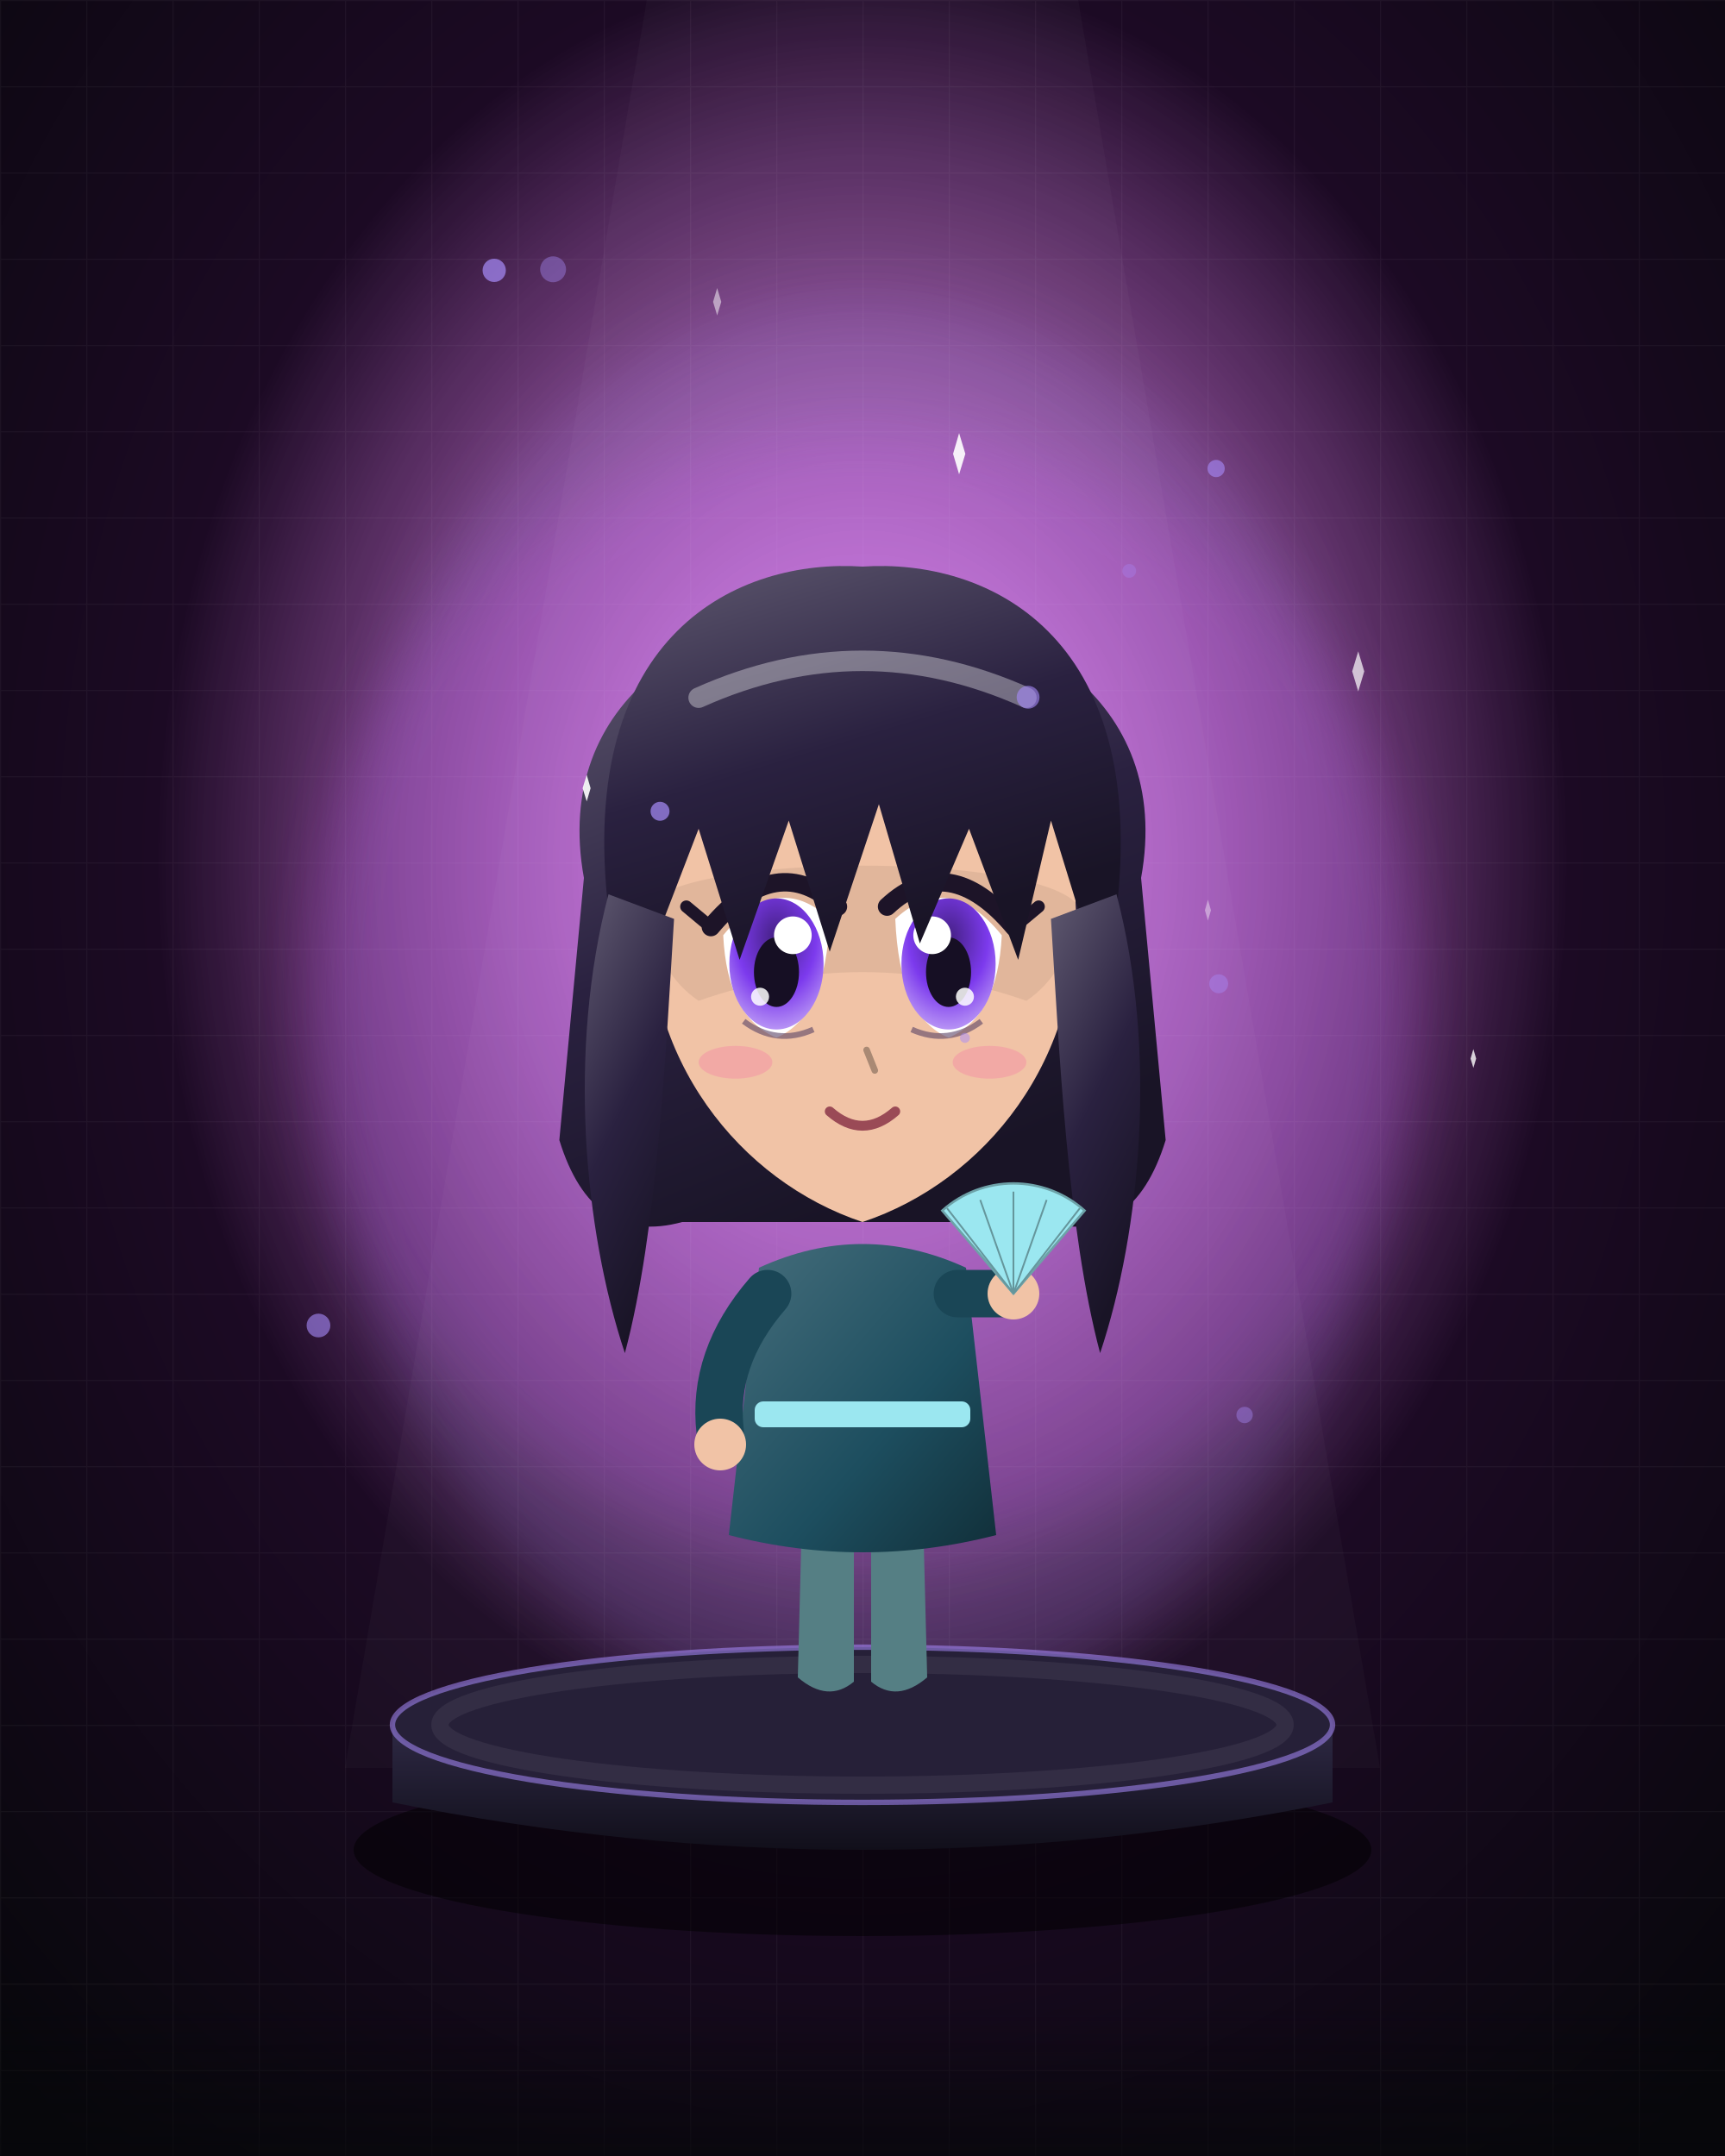
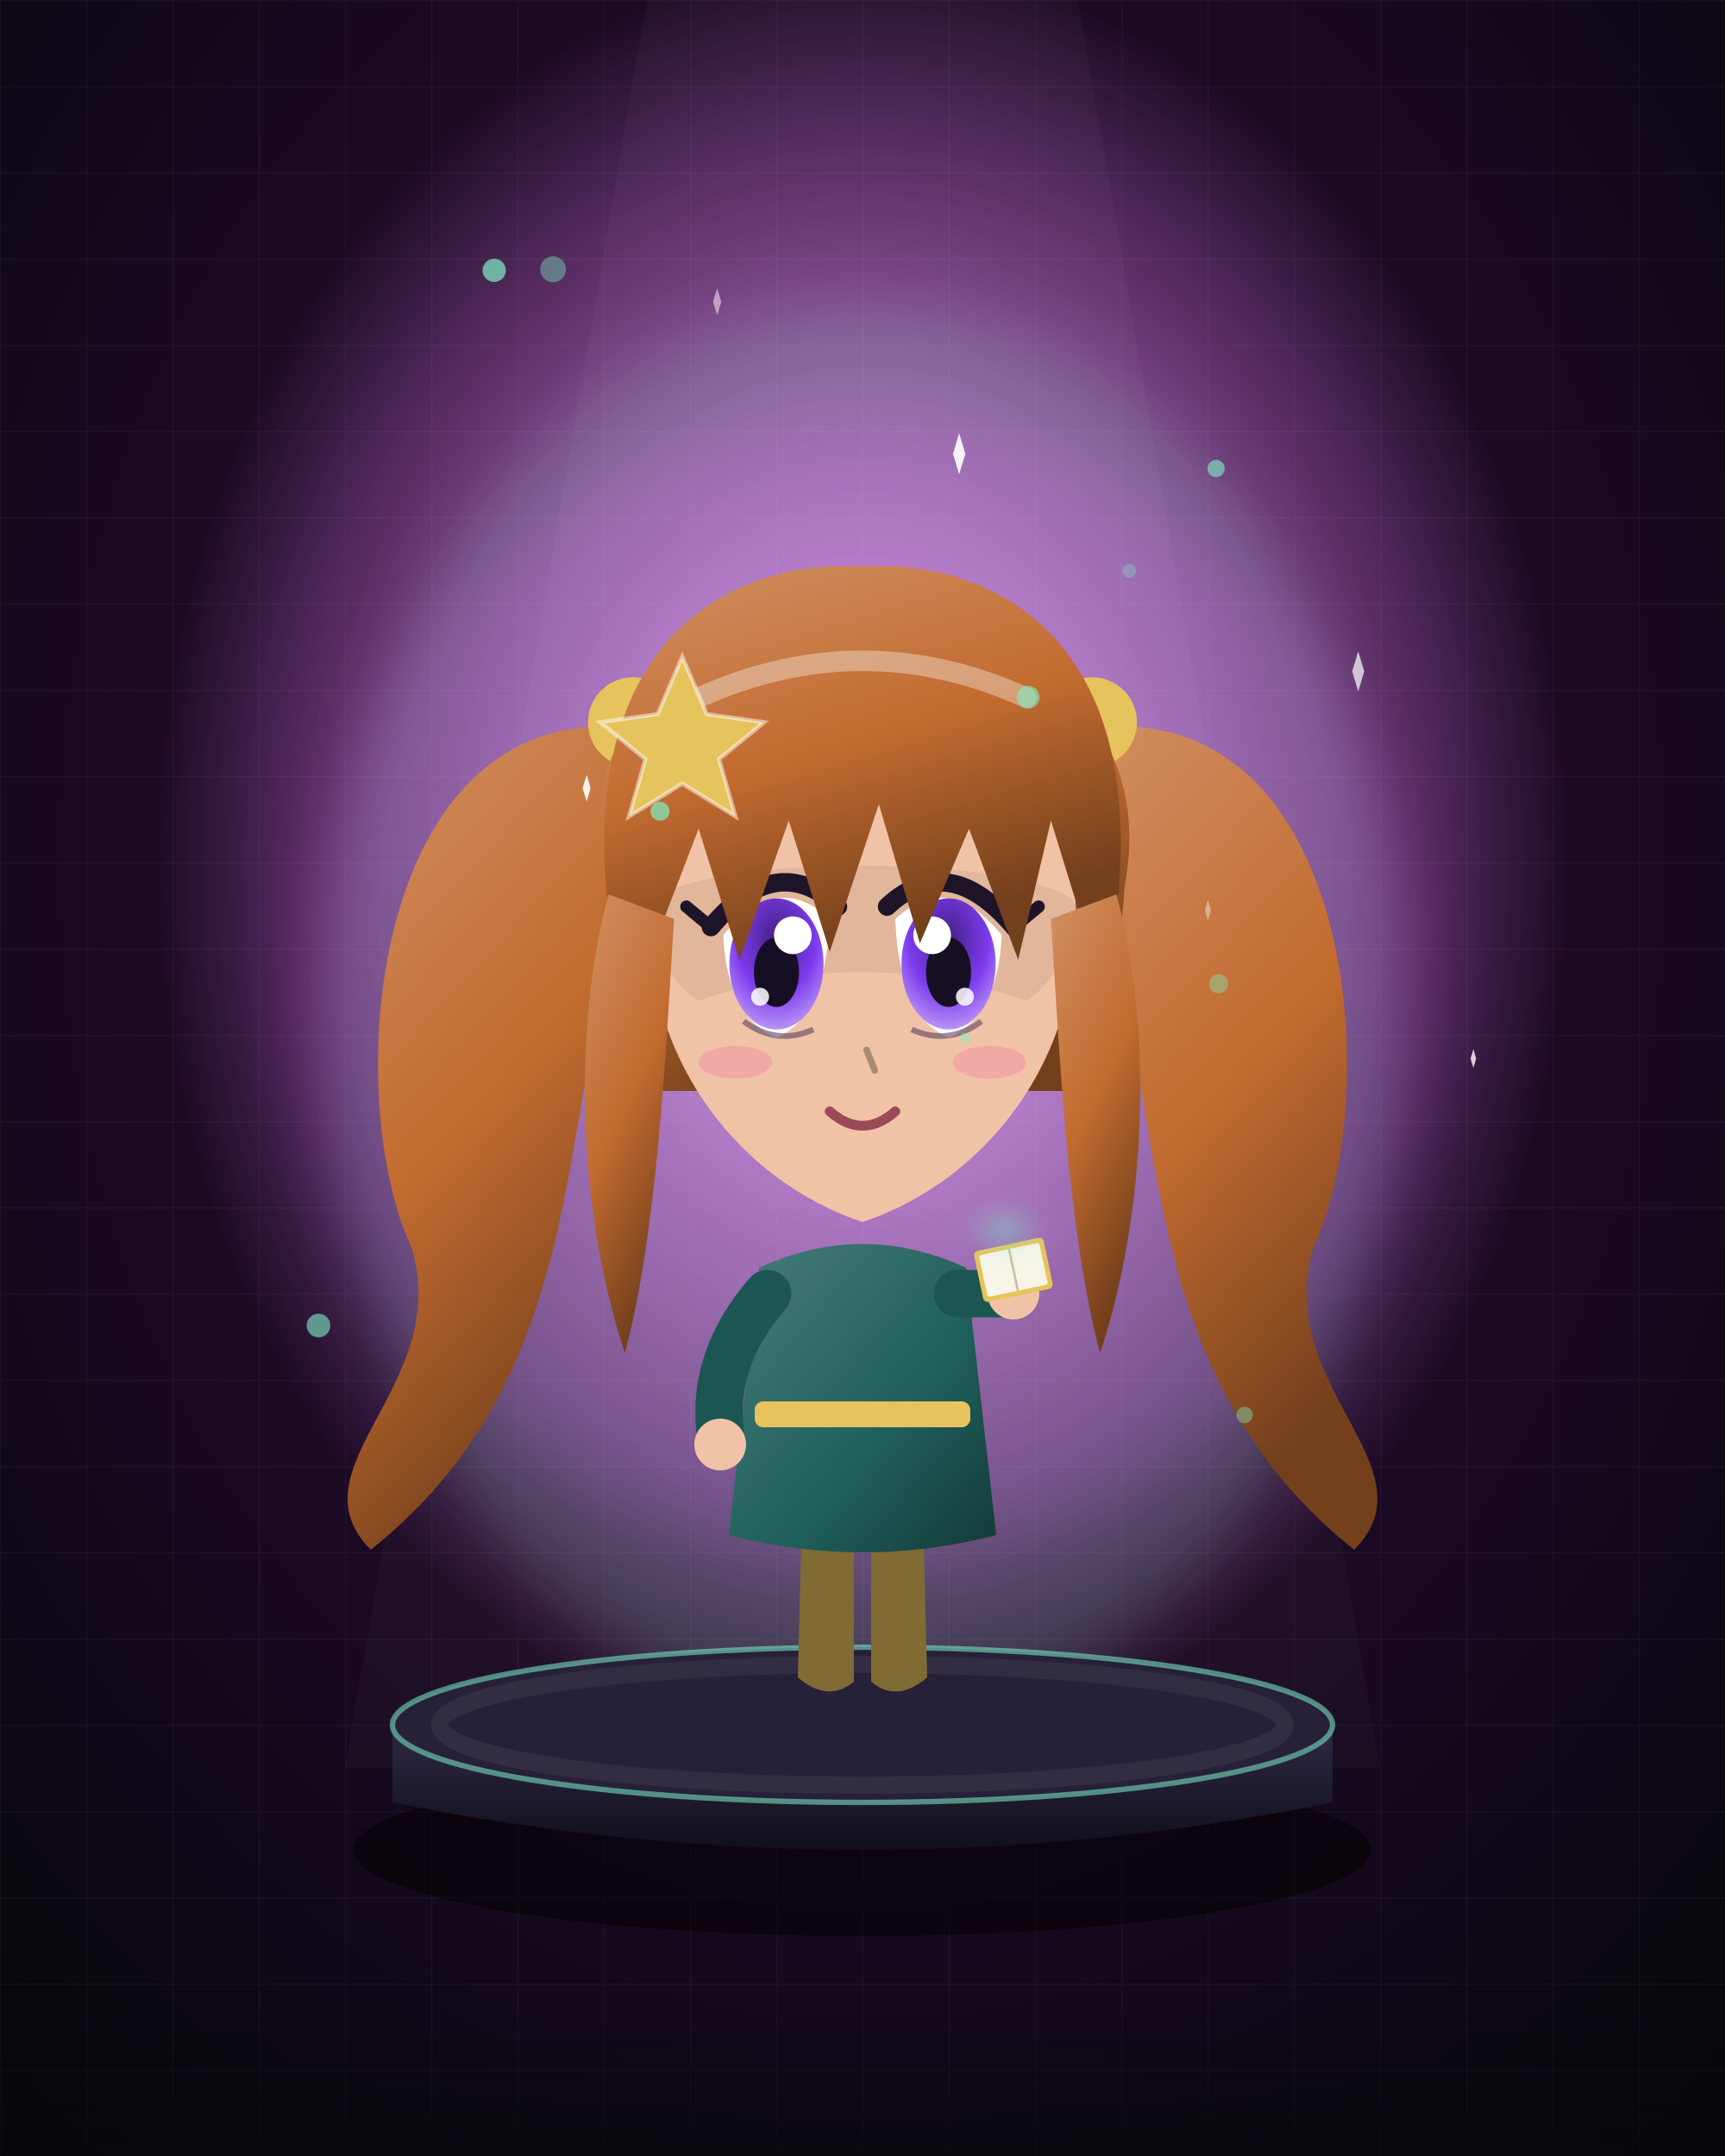
<svg xmlns="http://www.w3.org/2000/svg" viewBox="0 0 800 1000" role="img" aria-label="Black Clover Chibi Mini Figure — original artwork">
  <defs>
    <radialGradient id="pj545qz-bg" cx="50%" cy="40%" r="75%">
      <stop offset="0" stop-color="#d946ef" stop-opacity=".55" />
      <stop offset=".55" stop-color="#1c0a24" />
      <stop offset="1" stop-color="#07070b" />
    </radialGradient>
    <linearGradient id="pj545qz-body" x1="0" y1="0" x2="1" y2="1">
      <stop offset="0" stop-color="#d946ef" />
      <stop offset="1" stop-color="#a78bfa" />
    </linearGradient>
    <linearGradient id="pj545qz-base" x1="0" y1="0" x2="0" y2="1">
      <stop offset="0" stop-color="#2e2945" />
      <stop offset="1" stop-color="#110f1a" />
    </linearGradient>
    <filter id="pj545qz-glow" x="-50%" y="-50%" width="200%" height="200%">
      <feGaussianBlur stdDeviation="14" />
    </filter>
    <linearGradient id="pj545qz-floor" x1="0" y1="0" x2="0" y2="1">
      <stop offset="0" stop-color="#07070b" stop-opacity="0" />
      <stop offset="1" stop-color="#07070b" stop-opacity=".7" />
    </linearGradient>
    <pattern id="pj545qz-grid" width="40" height="40" patternUnits="userSpaceOnUse">
      <path d="M40 0H0V40" fill="none" stroke="#fff" stroke-opacity=".04" />
    </pattern>
  </defs>
  <rect width="800" height="1000" fill="url(#pj545qz-bg)" />
  <rect width="800" height="1000" fill="url(#pj545qz-grid)" />
  <circle cx="400" cy="460" r="260" fill="#d946ef" opacity=".16" filter="url(#pj545qz-glow)" />
  <defs>
    <linearGradient id="pj545qz-hair" x1="0" y1="0" x2="0.4" y2="1">
-       <stop offset="0" stop-color="#5f5970" />
-       <stop offset=".55" stop-color="#2a2140" />
-       <stop offset="1" stop-color="#191426" />
+       <stop offset="0" stop-color="#d19063" />
+       <stop offset=".55" stop-color="#c26b2f" />
+       <stop offset="1" stop-color="#74401c" />
    </linearGradient>
    <radialGradient id="pj545qz-iris" cx="50%" cy="30%" r="70%">
      <stop offset="0" stop-color="#442082" />
      <stop offset=".6" stop-color="#7c3aed" />
      <stop offset="1" stop-color="#b793f5" />
    </radialGradient>
    <linearGradient id="pj545qz-cloth" x1="0" y1="0" x2="1" y2="1">
-       <stop offset="0" stop-color="#466e7c" />
-       <stop offset=".6" stop-color="#1d4e5f" />
-       <stop offset="1" stop-color="#112f39" />
+       <stop offset="0" stop-color="#477c79" />
+       <stop offset=".6" stop-color="#1f5f5b" />
+       <stop offset="1" stop-color="#133937" />
    </linearGradient>
    <linearGradient id="pj545qz-blade" x1="0" y1="0" x2="1" y2="0">
      <stop offset="0" stop-color="#ffffff" />
-       <stop offset="1" stop-color="#a78bfa" />
+       <stop offset="1" stop-color="#7ef0c8" />
    </linearGradient>
    <filter id="pj545qz-soft" x="-80%" y="-80%" width="260%" height="260%">
      <feGaussianBlur stdDeviation="12" />
    </filter>
  </defs>
-   <ellipse cx="400" cy="470" rx="250" ry="330" fill="#a78bfa" opacity=".14" filter="url(#pj545qz-soft)" />
+   <ellipse cx="400" cy="470" rx="250" ry="330" fill="#7ef0c8" opacity=".14" filter="url(#pj545qz-soft)" />
  <path d="M300 0 L500 0 L640 820 L160 820Z" fill="#fff" opacity=".025" />
  <g>
    <ellipse cx="400" cy="858" rx="236" ry="40" fill="#000" opacity=".5" />
    <path d="M182 800 L182 836 Q400 880 618 836 L618 800Z" fill="url(#pj545qz-base)" />
    <ellipse cx="400" cy="800" rx="218" ry="36" fill="#262038" />
-     <ellipse cx="400" cy="800" rx="218" ry="36" fill="none" stroke="#a78bfa" stroke-opacity=".55" stroke-width="2.5" />
+     <ellipse cx="400" cy="800" rx="218" ry="36" fill="none" stroke="#7ef0c8" stroke-opacity=".55" stroke-width="2.5" />
    <ellipse cx="400" cy="800" rx="196" ry="28" fill="none" stroke="#fff" stroke-opacity=".06" stroke-width="8" />
    <g>
      <g transform="translate(400 430) scale(1.9)">
-         <path d="M-68 -12 C-84 -100 84 -100 68 -12 L74 52 Q66 78 44 72 L-44 72 Q-66 78 -74 52Z" fill="url(#pj545qz-hair)" />
+         <path d="M-52 -48 C-120 -60 -128 40 -110 78.4 C-100 112.0 -140 132.0 -120 152.0 C-70 112.0 -74 56.0 -62 10Z" fill="url(#pj545qz-hair)" />
+         <circle cx="-56" cy="-50" r="11" fill="#e6c35c" />
+         <path d="M52 -48 C120 -60 128 40 110 78.4 C100 112.0 140 132.0 120 152.0 C70 112.0 74 56.0 62 10Z" fill="url(#pj545qz-hair)" />
+         <circle cx="56" cy="-50" r="11" fill="#e6c35c" />
+         <path d="M-64 -10 C-80 -96 80 -96 64 -10 L60 40 L-60 40Z" fill="url(#pj545qz-hair)" />
      </g>
-       <path d="M372 700 L370 778 Q384 790 396 780 L396 700Z M404 700 L404 780 Q416 790 430 778 L428 700Z" fill="#557f84" />
+       <path d="M372 700 L370 778 Q384 790 396 780 L396 700Z M404 700 L404 780 Q416 790 430 778 L428 700Z" fill="#7f6b33" />
      <path d="M352 588 Q400 566 448 588 L462 712 Q400 728 338 712Z" fill="url(#pj545qz-cloth)" />
-       <rect x="350" y="650" width="100" height="12" rx="4" fill="#9be7f0" />
-       <path d="M356 600 Q330 630 334 664" stroke="#1a4656" stroke-width="22" fill="none" stroke-linecap="round" />
+       <rect x="350" y="650" width="100" height="12" rx="4" fill="#e6c35c" />
+       <path d="M356 600 Q330 630 334 664" stroke="#1c5652" stroke-width="22" fill="none" stroke-linecap="round" />
      <circle cx="334" cy="670" r="12" fill="#f1c3a6" />
-       <path d="M444 600 Q462 600 470 600" stroke="#1a4656" stroke-width="22" fill="none" stroke-linecap="round" />
+       <path d="M444 600 Q462 600 470 600" stroke="#1c5652" stroke-width="22" fill="none" stroke-linecap="round" />
      <circle cx="470" cy="600" r="12" fill="#f1c3a6" />
      <g transform="translate(400 430) scale(1.9)">
        <g>
          <path d="M-52 -6 C-54 32 -30 62 0 72 C30 62 54 32 52 -6 C52 -60 -52 -60 -52 -6Z" fill="#f1c3a6" />
          <path d="M-52 -6 C-52 6 -46 14 -40 18 Q0 4 40 18 C46 14 52 6 52 -6 C40 -18 -40 -18 -52 -6Z" fill="#d4ac92" opacity=".55" />
-           <path d="M-34 -24 Q-22 -31 -10 -26" stroke="#1b152a" stroke-width="2.6" fill="none" stroke-linecap="round" />
-           <path d="M34 -24 Q22 -31 10 -26" stroke="#1b152a" stroke-width="2.6" fill="none" stroke-linecap="round" />
+           <path d="M-34 -24 Q-22 -31 -10 -26" stroke="#7e461f" stroke-width="2.6" fill="none" stroke-linecap="round" />
+           <path d="M34 -24 Q22 -31 10 -26" stroke="#7e461f" stroke-width="2.6" fill="none" stroke-linecap="round" />
          <g>
            <path d="M-34 2 Q-21 -14 -8 -2 Q-9 22 -21 27 Q-33 22 -34 2Z" fill="#fff" />
            <ellipse cx="-21" cy="9" rx="11.5" ry="16" fill="url(#pj545qz-iris)" />
            <ellipse cx="-21" cy="11" rx="5.5" ry="8.5" fill="#160f24" />
            <circle cx="-17" cy="2" r="4.6" fill="#fff" />
            <circle cx="-25" cy="17" r="2.2" fill="#fff" opacity=".85" />
            <path d="M-37 0 Q-21 -19 -6 -5" stroke="#1d1428" stroke-width="4.5" fill="none" stroke-linecap="round" />
            <path d="M-37 0 l-6 -5" stroke="#1d1428" stroke-width="3" stroke-linecap="round" />
            <path d="M-12 25 Q-21 29 -29 23" stroke="#5a4366" stroke-width="1.4" fill="none" opacity=".6" />
          </g>
          <g>
            <path d="M34 2 Q21 -14 8 -2 Q9 22 21 27 Q33 22 34 2Z" fill="#fff" />
            <ellipse cx="21" cy="9" rx="11.5" ry="16" fill="url(#pj545qz-iris)" />
            <ellipse cx="21" cy="11" rx="5.5" ry="8.5" fill="#160f24" />
            <circle cx="17" cy="2" r="4.6" fill="#fff" />
            <circle cx="25" cy="17" r="2.2" fill="#fff" opacity=".85" />
            <path d="M37 0 Q21 -19 6 -5" stroke="#1d1428" stroke-width="4.5" fill="none" stroke-linecap="round" />
            <path d="M37 0 l6 -5" stroke="#1d1428" stroke-width="3" stroke-linecap="round" />
            <path d="M12 25 Q21 29 29 23" stroke="#5a4366" stroke-width="1.4" fill="none" opacity=".6" />
          </g>
          <path d="M1 30 l2 5" stroke="#a98974" stroke-width="1.6" stroke-linecap="round" />
          <ellipse cx="-31" cy="33" rx="9" ry="4" fill="#f58aa4" opacity=".45" />
          <ellipse cx="31" cy="33" rx="9" ry="4" fill="#f58aa4" opacity=".45" />
          <path d="M-8 45 Q0 52 8 45" stroke="#9a4a56" stroke-width="2.4" fill="none" stroke-linecap="round" />
          <path d="M-62 -4 C-70 -72 -30 -90 0 -88 C30 -90 70 -72 62 -4 L54 0 L46 -26 L38 8 L26 -24 L14 4 L4 -30 L-8 6 L-18 -26 L-30 8 L-40 -24 L-50 2Z" fill="url(#pj545qz-hair)" />
          <path d="M-62 -8 C-72 30 -68 74 -58 104 C-50 74 -48 30 -46 -2Z" fill="url(#pj545qz-hair)" />
          <path d="M62 -8 C72 30 68 74 58 104 C50 74 48 30 46 -2Z" fill="url(#pj545qz-hair)" />
          <path d="M-40 -56 Q0 -74 40 -56" stroke="#fff" stroke-opacity=".35" stroke-width="5" fill="none" stroke-linecap="round" />
+           <path d="M-50 -52 l6 -14 l6 14 l14 2 l-11 9 l4 14 l-13 -8 l-13 8 l4 -14 l-11 -9Z" fill="#e6c35c" stroke="#fff" stroke-opacity=".5" />
        </g>
      </g>
      <g transform="translate(470 600) scale(.55) translate(-470 -600)">
-         <path d="M470.0 600.0 L410.0 530.0 A90 90 0 0 1 530.0 530.0Z" fill="#9be7f0" stroke="#6da2a8" stroke-width="2" />
-         <line x1="470.0" y1="600.0" x2="414.0" y2="528.0" stroke="#65969c" stroke-width="1.5" />
-         <line x1="470.0" y1="600.0" x2="442.0" y2="521.0" stroke="#65969c" stroke-width="1.5" />
-         <line x1="470.0" y1="600.0" x2="470.0" y2="514.0" stroke="#65969c" stroke-width="1.5" />
-         <line x1="470.0" y1="600.0" x2="498.0" y2="521.0" stroke="#65969c" stroke-width="1.5" />
-         <line x1="470.0" y1="600.0" x2="526.0" y2="528.0" stroke="#65969c" stroke-width="1.5" />
+         <g transform="translate(470.0 580.0) rotate(-12)">
+           <rect x="-30" y="-22" width="60" height="44" rx="4" fill="#e6c35c" />
+           <rect x="-26" y="-18" width="52" height="36" rx="2" fill="#f8f4e8" />
+           <line x1="0" y1="-18" x2="0" y2="18" stroke="#c9bfa5" stroke-width="2" />
+           <circle cx="0" cy="-34" r="16" fill="#7ef0c8" opacity=".5" filter="url(#pj545qz-soft)" />
+         </g>
      </g>
    </g>
  </g>
  <path d="M332.6 133.6 L334.5 140.0 L332.6 146.3 L330.7 140.0Z" fill="#fff" opacity="0.5" />
-   <circle cx="447.5" cy="481.4" r="2.3" fill="#a78bfa" opacity="0.5" />
-   <circle cx="306.1" cy="376.3" r="4.4" fill="#a78bfa" opacity="0.7" />
-   <circle cx="476.8" cy="323.4" r="5.3" fill="#a78bfa" opacity="0.6" />
+   <circle cx="447.5" cy="481.4" r="2.3" fill="#7ef0c8" opacity="0.5" />
+   <circle cx="306.1" cy="376.3" r="4.4" fill="#7ef0c8" opacity="0.7" />
+   <circle cx="476.8" cy="323.4" r="5.3" fill="#7ef0c8" opacity="0.6" />
  <path d="M560.2 417.3 L561.6 422.2 L560.2 427.0 L558.8 422.2Z" fill="#fff" opacity="0.4" />
-   <circle cx="256.5" cy="124.9" r="6.0" fill="#a78bfa" opacity="0.4" />
-   <circle cx="523.7" cy="264.8" r="3.2" fill="#a78bfa" opacity="0.3" />
-   <circle cx="229.2" cy="125.4" r="5.4" fill="#a78bfa" opacity="0.7" />
-   <circle cx="564.0" cy="217.3" r="4.0" fill="#a78bfa" opacity="0.6" />
-   <circle cx="565.2" cy="456.3" r="4.4" fill="#a78bfa" opacity="0.4" />
+   <circle cx="256.5" cy="124.9" r="6.0" fill="#7ef0c8" opacity="0.4" />
+   <circle cx="523.7" cy="264.8" r="3.2" fill="#7ef0c8" opacity="0.3" />
+   <circle cx="229.2" cy="125.4" r="5.4" fill="#7ef0c8" opacity="0.7" />
+   <circle cx="564.0" cy="217.3" r="4.0" fill="#7ef0c8" opacity="0.6" />
+   <circle cx="565.2" cy="456.3" r="4.4" fill="#7ef0c8" opacity="0.4" />
  <path d="M683.3 486.6 L684.6 491.0 L683.3 495.3 L682.0 491.0Z" fill="#fff" opacity="0.8" />
  <path d="M444.8 200.9 L447.7 210.5 L444.8 220.0 L442.0 210.5Z" fill="#fff" opacity="0.9" />
  <path d="M629.9 302.1 L632.7 311.4 L629.9 320.7 L627.1 311.4Z" fill="#fff" opacity="0.7" />
-   <circle cx="147.7" cy="614.8" r="5.5" fill="#a78bfa" opacity="0.6" />
-   <circle cx="577.2" cy="656.3" r="3.8" fill="#a78bfa" opacity="0.4" />
+   <circle cx="147.7" cy="614.8" r="5.5" fill="#7ef0c8" opacity="0.6" />
+   <circle cx="577.2" cy="656.3" r="3.8" fill="#7ef0c8" opacity="0.4" />
  <path d="M272.1 359.4 L273.9 365.6 L272.1 371.7 L270.2 365.6Z" fill="#fff" opacity="0.9" />
  <rect y="930" width="800" height="70" fill="url(#pj545qz-floor)" />
</svg>
